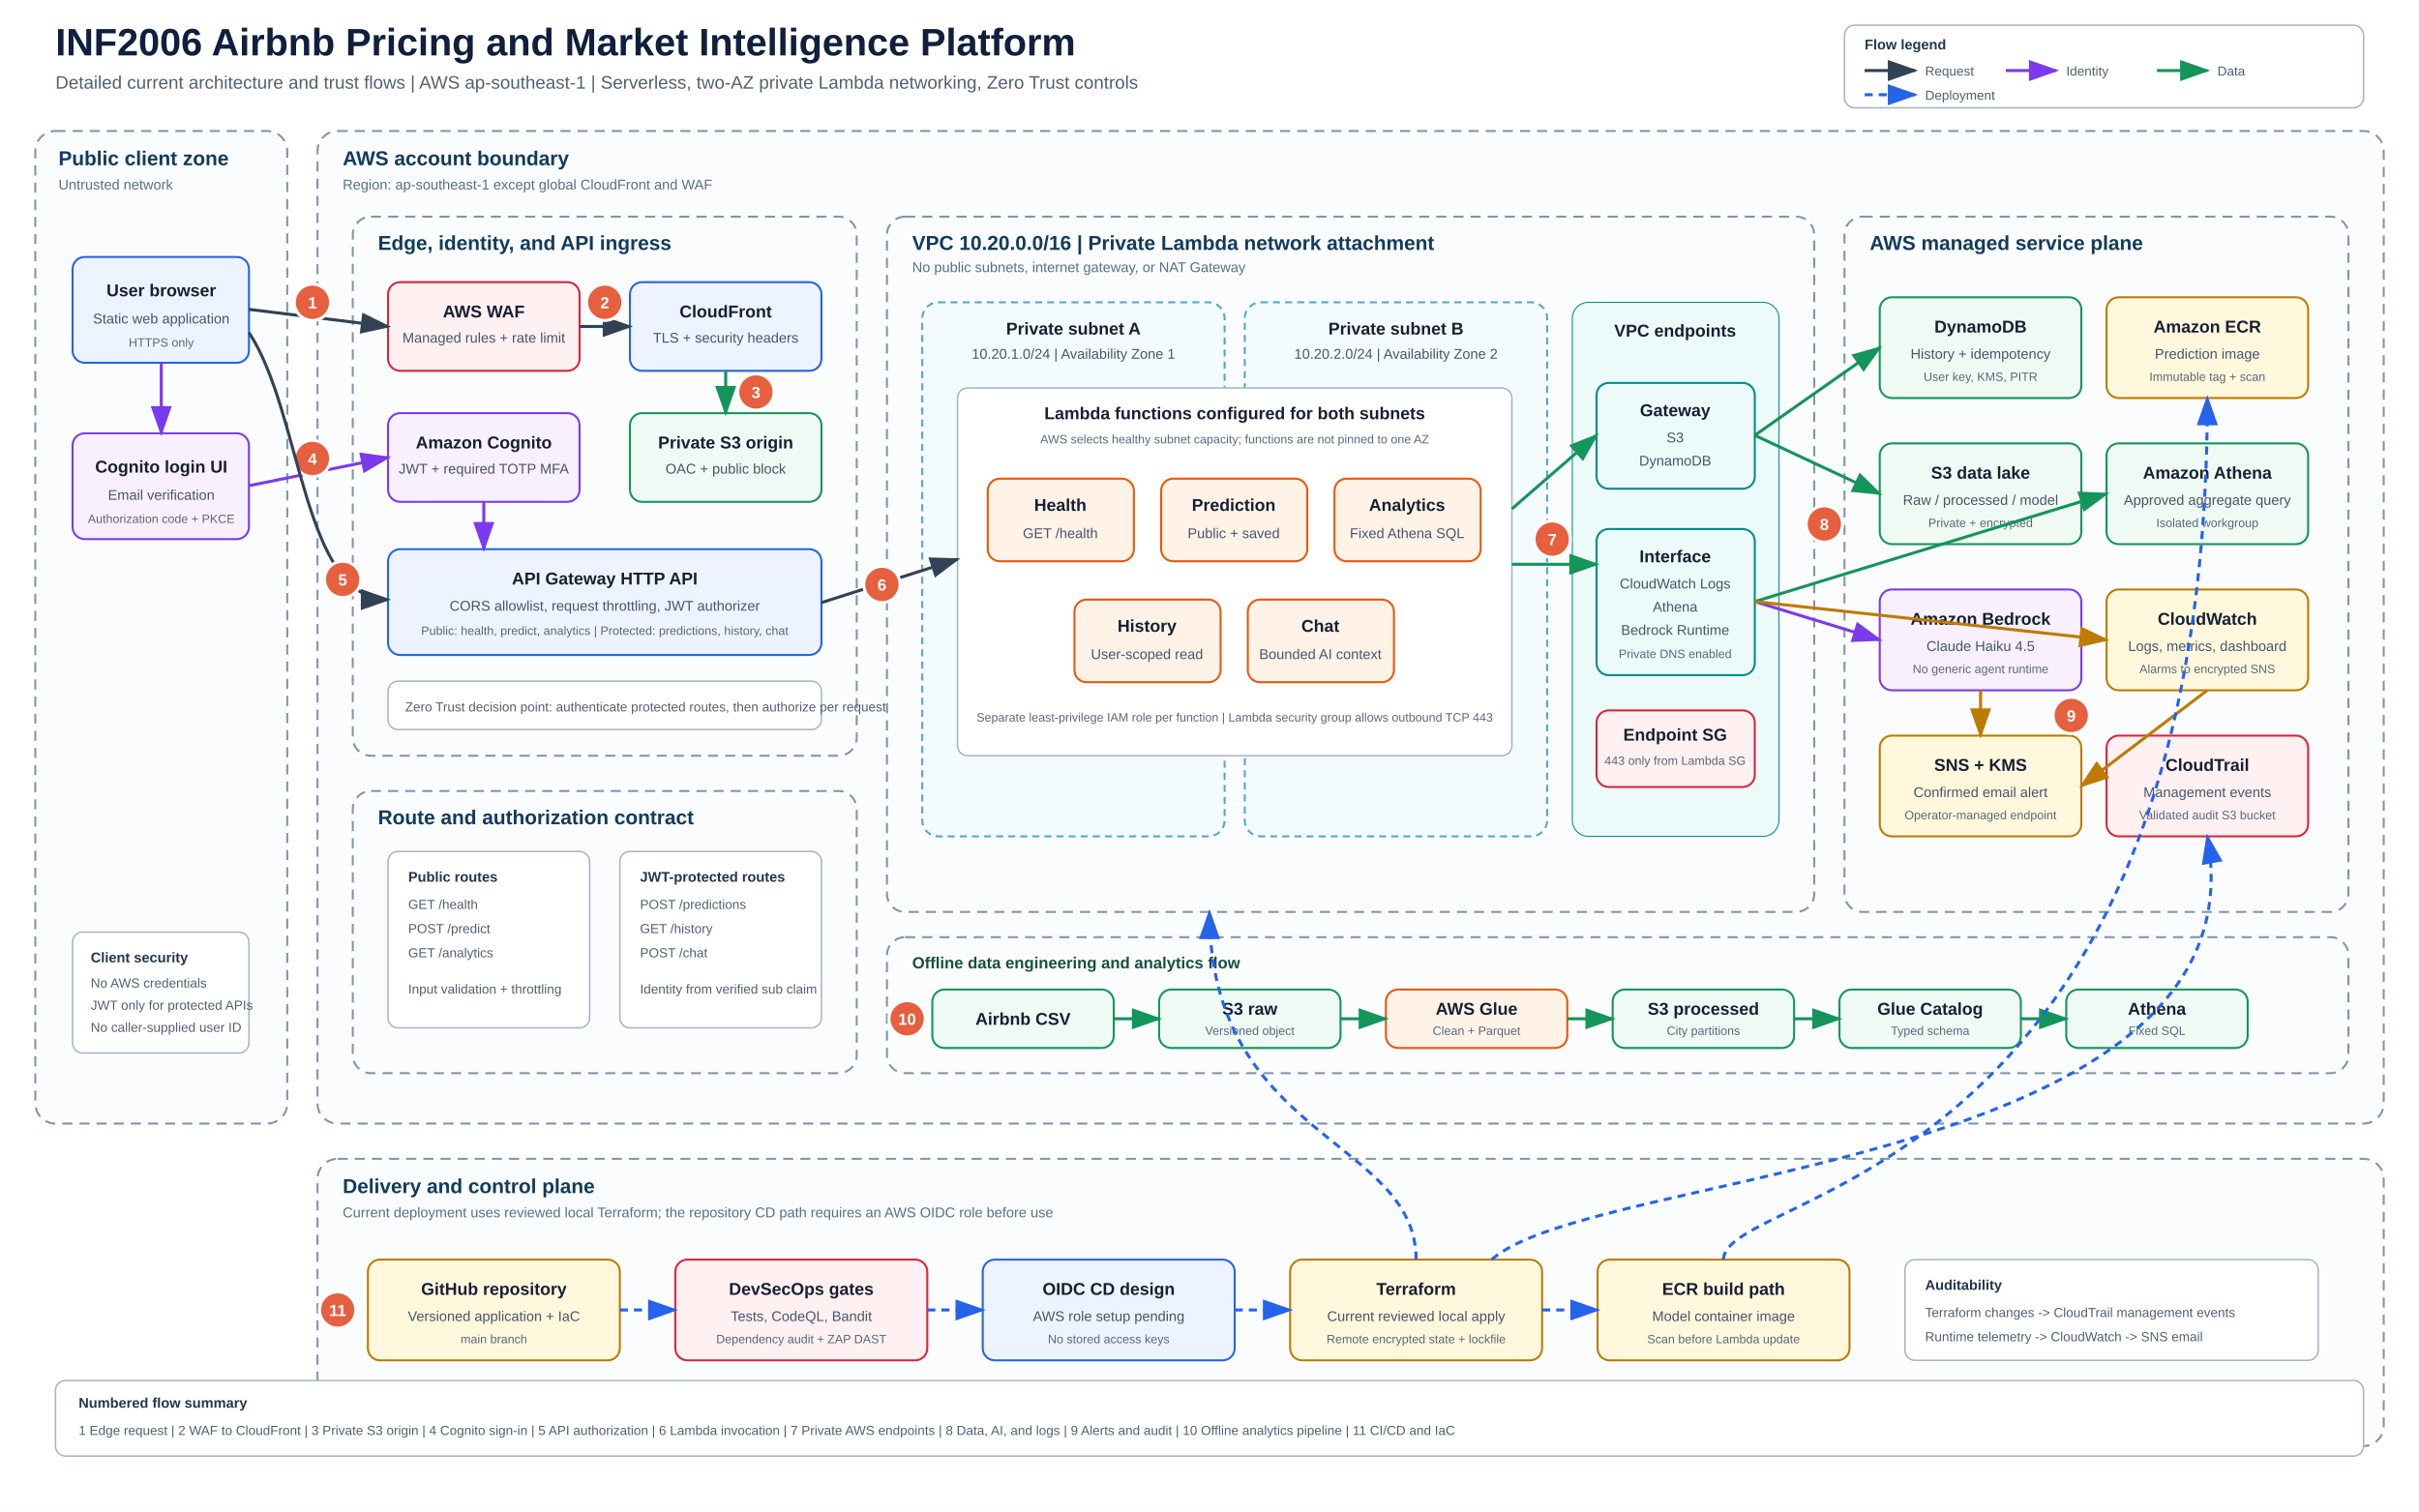
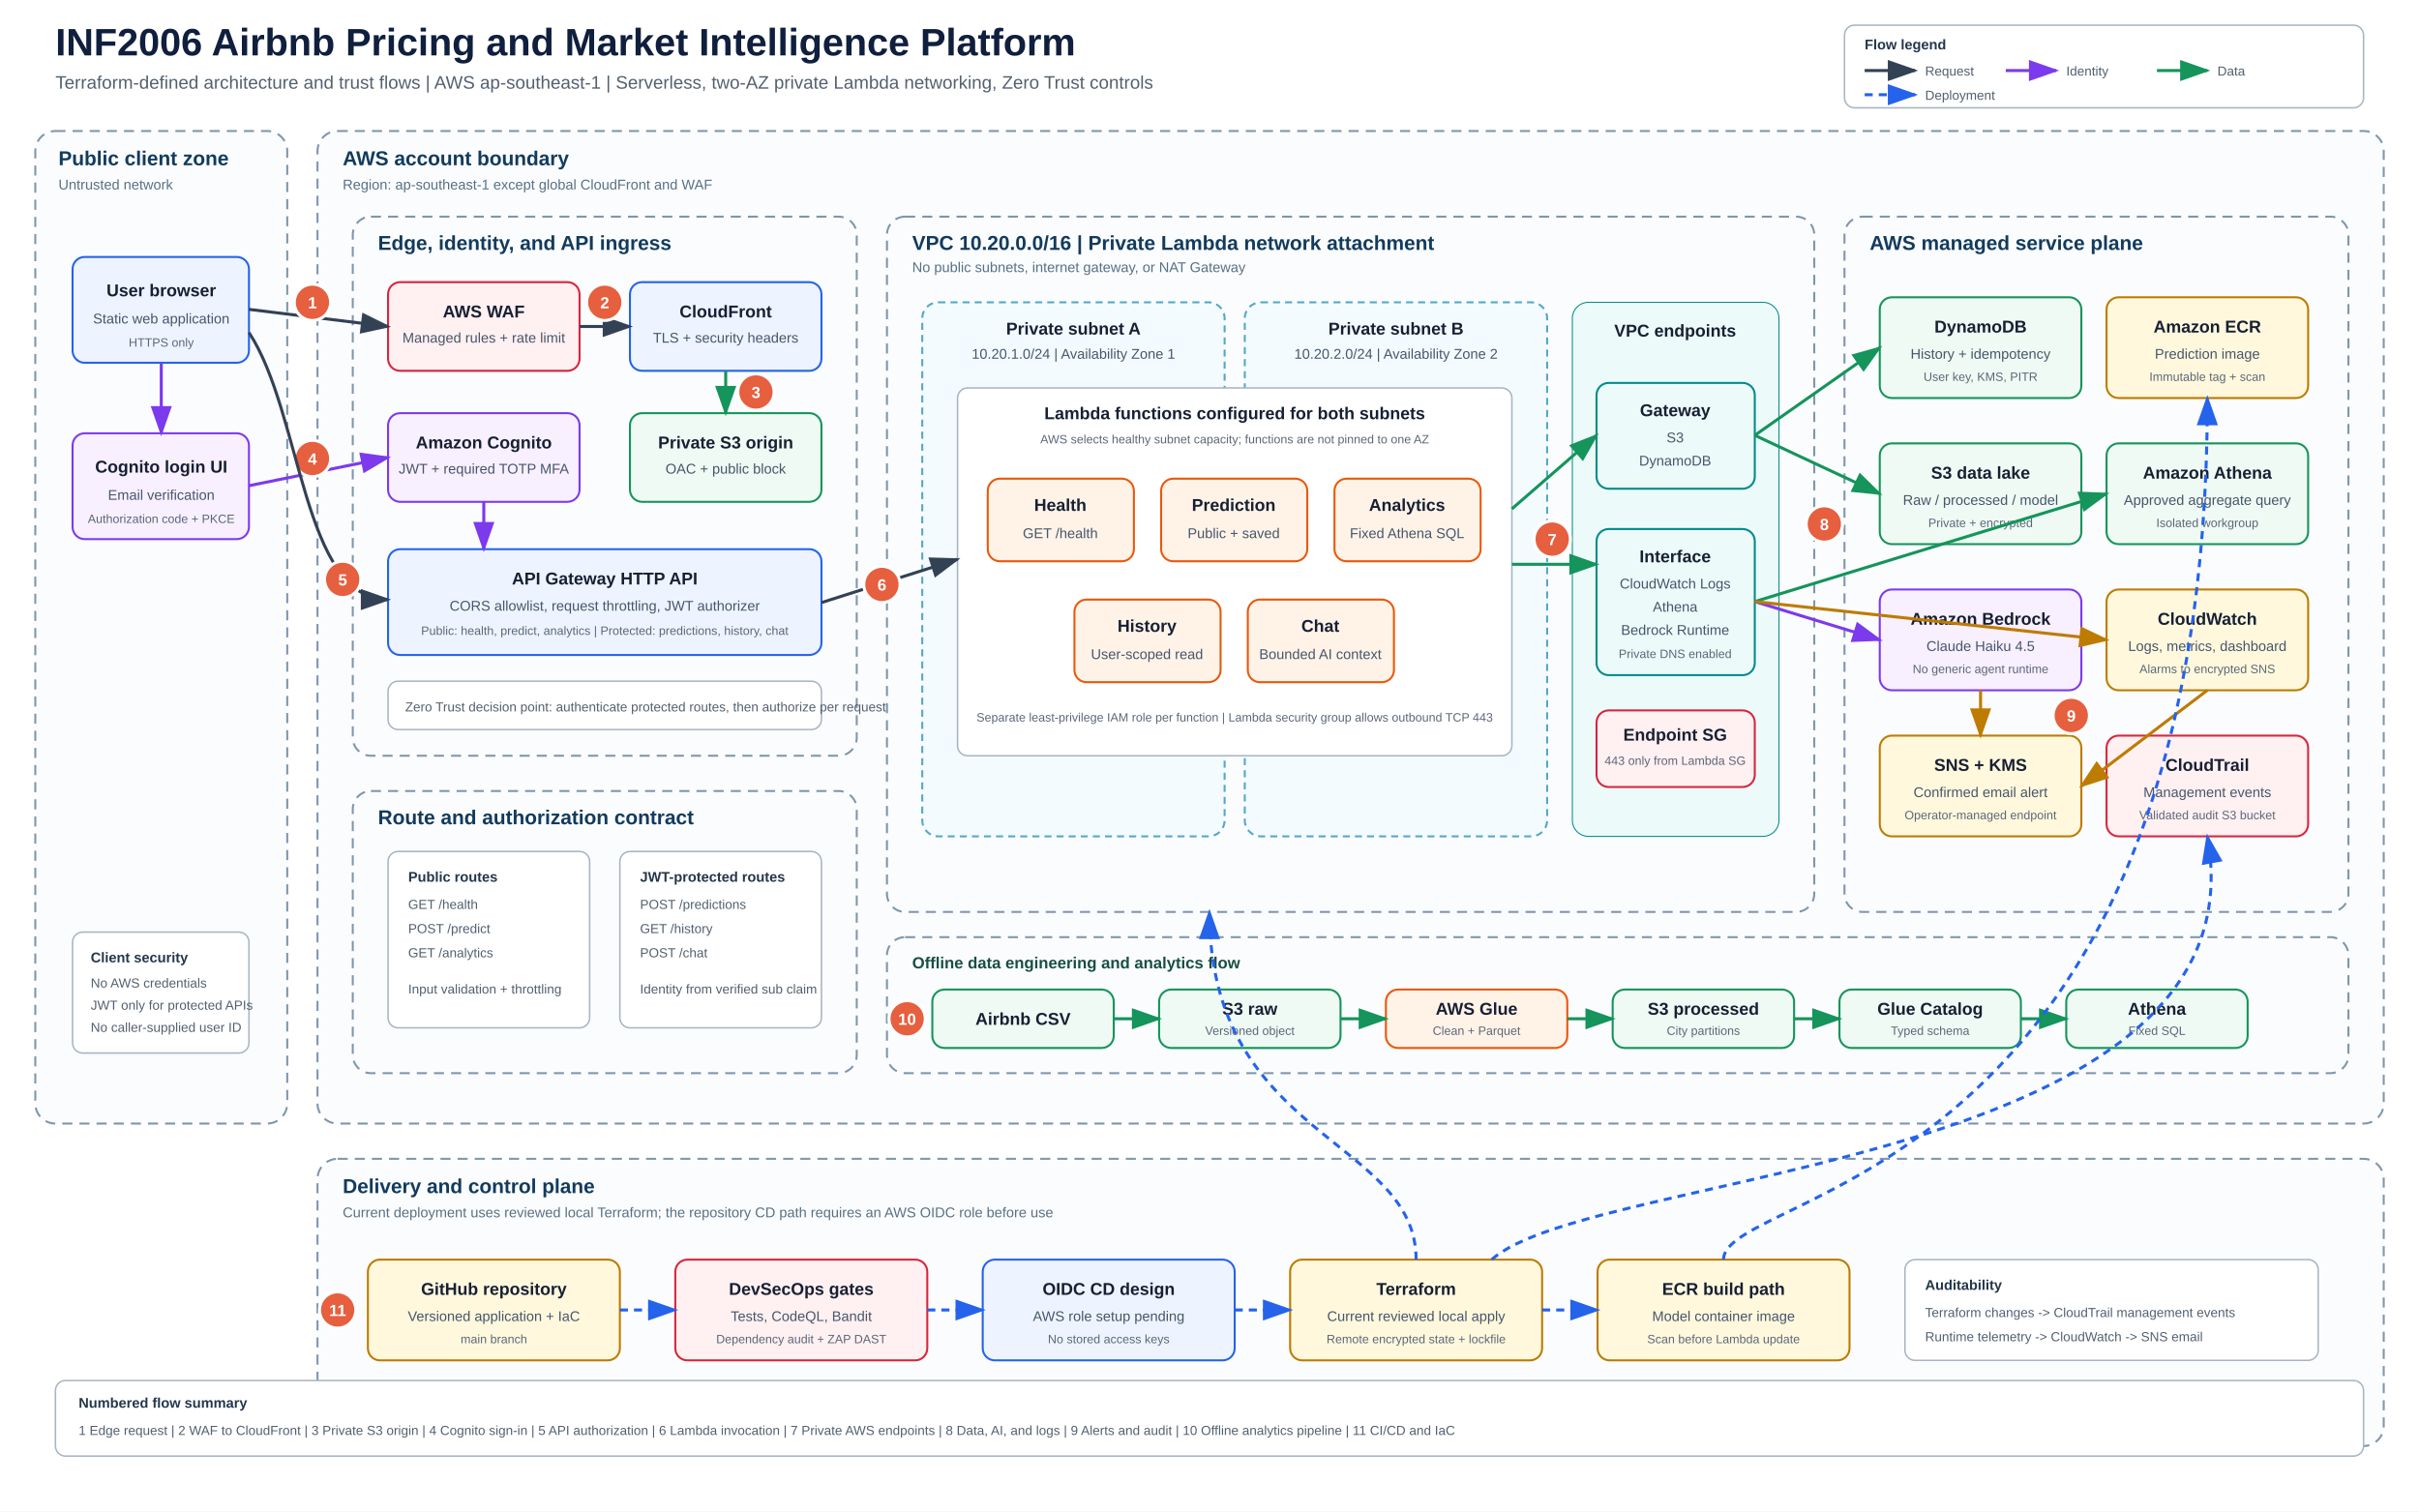
<svg xmlns="http://www.w3.org/2000/svg" width="2400" height="1500" viewBox="0 0 2400 1500">
  <defs>
    <style>
      .title { font: 700 38px Arial, sans-serif; fill: #0f1f3d; }
      .subtitle { font: 18px Arial, sans-serif; fill: #526070; }
      .zone { fill: #fbfcfe; stroke: #7f96ad; stroke-width: 2; stroke-dasharray: 10 7; }
      .zone-title { font: 700 20px Arial, sans-serif; fill: #123b5d; }
      .zone-note { font: 14px Arial, sans-serif; fill: #587083; }
      .az { fill: #f3fbff; stroke: #54a8c7; stroke-width: 2; stroke-dasharray: 7 5; }
      .service { fill: #ffffff; stroke-width: 2; rx: 12; }
      .edge { fill: #edf4ff; stroke: #2563eb; }
      .identity { fill: #f8efff; stroke: #7c3aed; }
      .compute { fill: #fff3e8; stroke: #ea580c; }
      .data { fill: #eefaf3; stroke: #15945b; }
      .network { fill: #edfafa; stroke: #008b8b; }
      .ops { fill: #fff8dd; stroke: #bd7b00; }
      .security { fill: #fff0f1; stroke: #d7263d; }
      .label { font: 700 17px Arial, sans-serif; fill: #172033; text-anchor: middle; }
      .small { font: 14px Arial, sans-serif; fill: #46566b; text-anchor: middle; }
      .tiny { font: 12px Arial, sans-serif; fill: #5b6778; text-anchor: middle; }
      .left { text-anchor: start; }
      .arrow { stroke: #334155; stroke-width: 3; fill: none; marker-end: url(#arrow); }
      .auth-arrow { stroke: #7c3aed; stroke-width: 3; fill: none; marker-end: url(#auth); }
      .data-arrow { stroke: #15945b; stroke-width: 3; fill: none; marker-end: url(#data); }
      .ops-arrow { stroke: #bd7b00; stroke-width: 3; fill: none; marker-end: url(#ops); }
      .deploy-arrow { stroke: #2563eb; stroke-width: 3; stroke-dasharray: 8 6; fill: none; marker-end: url(#deploy); }
      .step-circle { fill: #e65f3f; stroke: #ffffff; stroke-width: 3; }
      .step { font: 700 16px Arial, sans-serif; fill: #ffffff; text-anchor: middle; }
      .callout { fill: #ffffff; stroke: #a8b5c2; stroke-width: 1.5; rx: 10; }
      .callout-title { font: 700 14px Arial, sans-serif; fill: #24364b; }
      .callout-text { font: 13px Arial, sans-serif; fill: #526070; }
      .lane-title { font: 700 16px Arial, sans-serif; fill: #174f42; }
    </style>
    <marker id="arrow" markerWidth="10" markerHeight="7" refX="9" refY="3.5" orient="auto">
      <polygon points="0 0,10 3.5,0 7" fill="#334155" />
    </marker>
    <marker id="auth" markerWidth="10" markerHeight="7" refX="9" refY="3.5" orient="auto">
      <polygon points="0 0,10 3.5,0 7" fill="#7c3aed" />
    </marker>
    <marker id="data" markerWidth="10" markerHeight="7" refX="9" refY="3.5" orient="auto">
      <polygon points="0 0,10 3.5,0 7" fill="#15945b" />
    </marker>
    <marker id="ops" markerWidth="10" markerHeight="7" refX="9" refY="3.5" orient="auto">
      <polygon points="0 0,10 3.5,0 7" fill="#bd7b00" />
    </marker>
    <marker id="deploy" markerWidth="10" markerHeight="7" refX="9" refY="3.5" orient="auto">
      <polygon points="0 0,10 3.5,0 7" fill="#2563eb" />
    </marker>
  </defs>
  <rect width="2400" height="1500" fill="#ffffff" />
  <text x="55" y="55" class="title">INF2006 Airbnb Pricing and Market Intelligence Platform</text>
-   <text x="55" y="88" class="subtitle">Detailed current architecture and trust flows | AWS ap-southeast-1 | Serverless, two-AZ private Lambda networking, Zero Trust controls</text>
+   <text x="55" y="88" class="subtitle">Terraform-defined architecture and trust flows | AWS ap-southeast-1 | Serverless, two-AZ private Lambda networking, Zero Trust controls</text>
  <rect x="1830" y="25" width="515" height="82" class="callout" />
  <text x="1850" y="49" class="callout-title">Flow legend</text>
  <line x1="1850" y1="70" x2="1900" y2="70" class="arrow" />
  <text x="1910" y="75" class="callout-text">Request</text>
  <line x1="1990" y1="70" x2="2040" y2="70" class="auth-arrow" />
  <text x="2050" y="75" class="callout-text">Identity</text>
  <line x1="2140" y1="70" x2="2190" y2="70" class="data-arrow" />
  <text x="2200" y="75" class="callout-text">Data</text>
  <line x1="1850" y1="94" x2="1900" y2="94" class="deploy-arrow" />
  <text x="1910" y="99" class="callout-text">Deployment</text>
  <rect x="35" y="130" width="250" height="985" class="zone" rx="20" />
  <text x="58" y="164" class="zone-title">Public client zone</text>
  <text x="58" y="188" class="zone-note">Untrusted network</text>
  <rect x="72" y="255" width="175" height="105" class="service edge" />
  <text x="160" y="294" class="label">User browser</text>
  <text x="160" y="321" class="small">Static web application</text>
  <text x="160" y="344" class="tiny">HTTPS only</text>
  <rect x="72" y="430" width="175" height="105" class="service identity" />
  <text x="160" y="469" class="label">Cognito login UI</text>
  <text x="160" y="496" class="small">Email verification</text>
  <text x="160" y="519" class="tiny">Authorization code + PKCE</text>
  <rect x="72" y="925" width="175" height="120" class="callout" />
  <text x="90" y="955" class="callout-title">Client security</text>
  <text x="90" y="980" class="callout-text">No AWS credentials</text>
  <text x="90" y="1002" class="callout-text">JWT only for protected APIs</text>
  <text x="90" y="1024" class="callout-text">No caller-supplied user ID</text>
  <rect x="315" y="130" width="2050" height="985" class="zone" rx="20" />
  <text x="340" y="164" class="zone-title">AWS account boundary</text>
  <text x="340" y="188" class="zone-note">Region: ap-southeast-1 except global CloudFront and WAF</text>
  <rect x="350" y="215" width="500" height="535" class="zone" rx="18" />
  <text x="375" y="248" class="zone-title">Edge, identity, and API ingress</text>
  <rect x="385" y="280" width="190" height="88" class="service security" />
  <text x="480" y="315" class="label">AWS WAF</text>
  <text x="480" y="340" class="small">Managed rules + rate limit</text>
  <rect x="625" y="280" width="190" height="88" class="service edge" />
  <text x="720" y="315" class="label">CloudFront</text>
  <text x="720" y="340" class="small">TLS + security headers</text>
  <rect x="625" y="410" width="190" height="88" class="service data" />
  <text x="720" y="445" class="label">Private S3 origin</text>
  <text x="720" y="470" class="small">OAC + public block</text>
  <rect x="385" y="410" width="190" height="88" class="service identity" />
  <text x="480" y="445" class="label">Amazon Cognito</text>
  <text x="480" y="470" class="small">JWT + required TOTP MFA</text>
  <rect x="385" y="545" width="430" height="105" class="service edge" />
  <text x="600" y="580" class="label">API Gateway HTTP API</text>
  <text x="600" y="606" class="small">CORS allowlist, request throttling, JWT authorizer</text>
  <text x="600" y="630" class="tiny">Public: health, predict, analytics | Protected: predictions, history, chat</text>
  <rect x="385" y="676" width="430" height="48" class="callout" />
  <text x="402" y="706" class="callout-text">Zero Trust decision point: authenticate protected routes, then authorize per request.</text>
  <rect x="880" y="215" width="920" height="690" class="zone" rx="18" />
  <text x="905" y="248" class="zone-title">VPC 10.20.0.0/16 | Private Lambda network attachment</text>
  <text x="905" y="270" class="zone-note">No public subnets, internet gateway, or NAT Gateway</text>
  <rect x="915" y="300" width="300" height="530" class="az" rx="16" />
  <text x="1065" y="332" class="label">Private subnet A</text>
  <text x="1065" y="356" class="small">10.20.1.0/24 | Availability Zone 1</text>
  <rect x="1235" y="300" width="300" height="530" class="az" rx="16" />
  <text x="1385" y="332" class="label">Private subnet B</text>
  <text x="1385" y="356" class="small">10.20.2.0/24 | Availability Zone 2</text>
  <rect x="950" y="385" width="550" height="365" class="callout" />
  <text x="1225" y="416" class="label">Lambda functions configured for both subnets</text>
  <text x="1225" y="440" class="tiny">AWS selects healthy subnet capacity; functions are not pinned to one AZ</text>
  <rect x="980" y="475" width="145" height="82" class="service compute" />
  <text x="1052" y="507" class="label">Health</text>
  <text x="1052" y="534" class="small">GET /health</text>
  <rect x="1152" y="475" width="145" height="82" class="service compute" />
  <text x="1224" y="507" class="label">Prediction</text>
  <text x="1224" y="534" class="small">Public + saved</text>
  <rect x="1324" y="475" width="145" height="82" class="service compute" />
  <text x="1396" y="507" class="label">Analytics</text>
  <text x="1396" y="534" class="small">Fixed Athena SQL</text>
  <rect x="1066" y="595" width="145" height="82" class="service compute" />
  <text x="1138" y="627" class="label">History</text>
  <text x="1138" y="654" class="small">User-scoped read</text>
  <rect x="1238" y="595" width="145" height="82" class="service compute" />
  <text x="1310" y="627" class="label">Chat</text>
  <text x="1310" y="654" class="small">Bounded AI context</text>
  <text x="1225" y="716" class="tiny">Separate least-privilege IAM role per function | Lambda security group allows outbound TCP 443</text>
  <rect x="1560" y="300" width="205" height="530" class="network" rx="16" />
  <text x="1662" y="334" class="label">VPC endpoints</text>
  <rect x="1584" y="380" width="157" height="105" class="service network" />
  <text x="1662" y="413" class="label">Gateway</text>
  <text x="1662" y="439" class="small">S3</text>
  <text x="1662" y="462" class="small">DynamoDB</text>
  <rect x="1584" y="525" width="157" height="145" class="service network" />
  <text x="1662" y="558" class="label">Interface</text>
  <text x="1662" y="584" class="small">CloudWatch Logs</text>
  <text x="1662" y="607" class="small">Athena</text>
  <text x="1662" y="630" class="small">Bedrock Runtime</text>
  <text x="1662" y="653" class="tiny">Private DNS enabled</text>
  <rect x="1584" y="705" width="157" height="76" class="service security" />
  <text x="1662" y="735" class="label">Endpoint SG</text>
  <text x="1662" y="759" class="tiny">443 only from Lambda SG</text>
  <rect x="1830" y="215" width="500" height="690" class="zone" rx="18" />
  <text x="1855" y="248" class="zone-title">AWS managed service plane</text>
  <rect x="1865" y="295" width="200" height="100" class="service data" />
  <text x="1965" y="330" class="label">DynamoDB</text>
  <text x="1965" y="356" class="small">History + idempotency</text>
  <text x="1965" y="378" class="tiny">User key, KMS, PITR</text>
  <rect x="2090" y="295" width="200" height="100" class="service ops" />
  <text x="2190" y="330" class="label">Amazon ECR</text>
  <text x="2190" y="356" class="small">Prediction image</text>
  <text x="2190" y="378" class="tiny">Immutable tag + scan</text>
  <rect x="1865" y="440" width="200" height="100" class="service data" />
  <text x="1965" y="475" class="label">S3 data lake</text>
  <text x="1965" y="501" class="small">Raw / processed / model</text>
  <text x="1965" y="523" class="tiny">Private + encrypted</text>
  <rect x="2090" y="440" width="200" height="100" class="service data" />
  <text x="2190" y="475" class="label">Amazon Athena</text>
  <text x="2190" y="501" class="small">Approved aggregate query</text>
  <text x="2190" y="523" class="tiny">Isolated workgroup</text>
  <rect x="1865" y="585" width="200" height="100" class="service identity" />
  <text x="1965" y="620" class="label">Amazon Bedrock</text>
  <text x="1965" y="646" class="small">Claude Haiku 4.5</text>
  <text x="1965" y="668" class="tiny">No generic agent runtime</text>
  <rect x="2090" y="585" width="200" height="100" class="service ops" />
  <text x="2190" y="620" class="label">CloudWatch</text>
  <text x="2190" y="646" class="small">Logs, metrics, dashboard</text>
  <text x="2190" y="668" class="tiny">Alarms to encrypted SNS</text>
  <rect x="1865" y="730" width="200" height="100" class="service ops" />
  <text x="1965" y="765" class="label">SNS + KMS</text>
  <text x="1965" y="791" class="small">Confirmed email alert</text>
  <text x="1965" y="813" class="tiny">Operator-managed endpoint</text>
  <rect x="2090" y="730" width="200" height="100" class="service security" />
  <text x="2190" y="765" class="label">CloudTrail</text>
  <text x="2190" y="791" class="small">Management events</text>
  <text x="2190" y="813" class="tiny">Validated audit S3 bucket</text>
  <rect x="350" y="785" width="500" height="280" class="zone" rx="18" />
  <text x="375" y="818" class="zone-title">Route and authorization contract</text>
  <rect x="385" y="845" width="200" height="175" class="callout" />
  <text x="405" y="875" class="callout-title">Public routes</text>
  <text x="405" y="902" class="callout-text">GET /health</text>
  <text x="405" y="926" class="callout-text">POST /predict</text>
  <text x="405" y="950" class="callout-text">GET /analytics</text>
  <text x="405" y="986" class="callout-text">Input validation + throttling</text>
  <rect x="615" y="845" width="200" height="175" class="callout" />
  <text x="635" y="875" class="callout-title">JWT-protected routes</text>
  <text x="635" y="902" class="callout-text">POST /predictions</text>
  <text x="635" y="926" class="callout-text">GET /history</text>
  <text x="635" y="950" class="callout-text">POST /chat</text>
  <text x="635" y="986" class="callout-text">Identity from verified sub claim</text>
  <rect x="880" y="930" width="1450" height="135" class="zone" rx="18" />
  <text x="905" y="961" class="lane-title">Offline data engineering and analytics flow</text>
  <rect x="925" y="982" width="180" height="58" class="service data" />
  <text x="1015" y="1017" class="label">Airbnb CSV</text>
  <rect x="1150" y="982" width="180" height="58" class="service data" />
  <text x="1240" y="1007" class="label">S3 raw</text>
  <text x="1240" y="1027" class="tiny">Versioned object</text>
  <rect x="1375" y="982" width="180" height="58" class="service compute" />
  <text x="1465" y="1007" class="label">AWS Glue</text>
  <text x="1465" y="1027" class="tiny">Clean + Parquet</text>
  <rect x="1600" y="982" width="180" height="58" class="service data" />
  <text x="1690" y="1007" class="label">S3 processed</text>
  <text x="1690" y="1027" class="tiny">City partitions</text>
  <rect x="1825" y="982" width="180" height="58" class="service data" />
  <text x="1915" y="1007" class="label">Glue Catalog</text>
  <text x="1915" y="1027" class="tiny">Typed schema</text>
  <rect x="2050" y="982" width="180" height="58" class="service data" />
  <text x="2140" y="1007" class="label">Athena</text>
  <text x="2140" y="1027" class="tiny">Fixed SQL</text>
  <rect x="315" y="1150" width="2050" height="285" class="zone" rx="20" />
  <text x="340" y="1184" class="zone-title">Delivery and control plane</text>
  <text x="340" y="1208" class="zone-note">Current deployment uses reviewed local Terraform; the repository CD path requires an AWS OIDC role before use</text>
  <rect x="365" y="1250" width="250" height="100" class="service ops" />
  <text x="490" y="1285" class="label">GitHub repository</text>
  <text x="490" y="1311" class="small">Versioned application + IaC</text>
  <text x="490" y="1333" class="tiny">main branch</text>
  <rect x="670" y="1250" width="250" height="100" class="service security" />
  <text x="795" y="1285" class="label">DevSecOps gates</text>
  <text x="795" y="1311" class="small">Tests, CodeQL, Bandit</text>
  <text x="795" y="1333" class="tiny">Dependency audit + ZAP DAST</text>
  <rect x="975" y="1250" width="250" height="100" class="service edge" />
  <text x="1100" y="1285" class="label">OIDC CD design</text>
  <text x="1100" y="1311" class="small">AWS role setup pending</text>
  <text x="1100" y="1333" class="tiny">No stored access keys</text>
  <rect x="1280" y="1250" width="250" height="100" class="service ops" />
  <text x="1405" y="1285" class="label">Terraform</text>
  <text x="1405" y="1311" class="small">Current reviewed local apply</text>
  <text x="1405" y="1333" class="tiny">Remote encrypted state + lockfile</text>
  <rect x="1585" y="1250" width="250" height="100" class="service ops" />
  <text x="1710" y="1285" class="label">ECR build path</text>
  <text x="1710" y="1311" class="small">Model container image</text>
  <text x="1710" y="1333" class="tiny">Scan before Lambda update</text>
  <rect x="1890" y="1250" width="410" height="100" class="callout" />
  <text x="1910" y="1280" class="callout-title">Auditability</text>
  <text x="1910" y="1307" class="callout-text">Terraform changes -&gt; CloudTrail management events</text>
  <text x="1910" y="1331" class="callout-text">Runtime telemetry -&gt; CloudWatch -&gt; SNS email</text>
  <path d="M247 307 L385 324" class="arrow" />
  <circle cx="310" cy="300" r="18" class="step-circle" />
  <text x="310" y="306" class="step">1</text>
  <path d="M575 324 L625 324" class="arrow" />
  <circle cx="600" cy="300" r="18" class="step-circle" />
  <text x="600" y="306" class="step">2</text>
  <path d="M720 368 L720 410" class="data-arrow" />
  <circle cx="750" cy="389" r="18" class="step-circle" />
  <text x="750" y="395" class="step">3</text>
  <path d="M160 360 L160 430" class="auth-arrow" />
  <path d="M247 482 L385 454" class="auth-arrow" />
  <circle cx="310" cy="455" r="18" class="step-circle" />
  <text x="310" y="461" class="step">4</text>
  <path d="M247 330 C300 410 300 595 385 595" class="arrow" />
  <path d="M480 498 L480 545" class="auth-arrow" />
  <circle cx="340" cy="575" r="18" class="step-circle" />
  <text x="340" y="581" class="step">5</text>
  <path d="M815 598 L950 555" class="arrow" />
  <circle cx="875" cy="580" r="18" class="step-circle" />
  <text x="875" y="586" class="step">6</text>
  <path d="M1500 505 L1584 432" class="data-arrow" />
  <path d="M1500 560 L1584 560" class="data-arrow" />
  <circle cx="1540" cy="535" r="18" class="step-circle" />
  <text x="1540" y="541" class="step">7</text>
  <path d="M1741 432 L1865 345" class="data-arrow" />
  <path d="M1741 432 L1865 490" class="data-arrow" />
  <path d="M1741 597 L2090 490" class="data-arrow" />
  <path d="M1741 597 L1865 635" class="auth-arrow" />
  <path d="M1741 597 L2090 635" class="ops-arrow" />
  <circle cx="1810" cy="520" r="18" class="step-circle" />
  <text x="1810" y="526" class="step">8</text>
  <path d="M1965 685 L1965 730" class="ops-arrow" />
  <path d="M2190 685 L2065 780" class="ops-arrow" />
  <circle cx="2055" cy="710" r="18" class="step-circle" />
  <text x="2055" y="716" class="step">9</text>
  <path d="M1105 1011 L1150 1011" class="data-arrow" />
  <path d="M1330 1011 L1375 1011" class="data-arrow" />
  <path d="M1555 1011 L1600 1011" class="data-arrow" />
  <path d="M1780 1011 L1825 1011" class="data-arrow" />
  <path d="M2005 1011 L2050 1011" class="data-arrow" />
  <circle cx="900" cy="1011" r="18" class="step-circle" />
  <text x="900" y="1017" class="step">10</text>
  <path d="M615 1300 L670 1300" class="deploy-arrow" />
  <path d="M920 1300 L975 1300" class="deploy-arrow" />
  <path d="M1225 1300 L1280 1300" class="deploy-arrow" />
  <path d="M1530 1300 L1585 1300" class="deploy-arrow" />
  <path d="M1710 1250 C1710 1180 2190 1180 2190 395" class="deploy-arrow" />
  <path d="M1405 1250 C1405 1130 1200 1130 1200 905" class="deploy-arrow" />
  <path d="M1480 1250 C1580 1160 2250 1160 2190 830" class="deploy-arrow" />
  <circle cx="335" cy="1300" r="18" class="step-circle" />
  <text x="335" y="1306" class="step">11</text>
  <rect x="55" y="1370" width="2290" height="75" class="callout" />
  <text x="78" y="1397" class="callout-title">Numbered flow summary</text>
  <text x="78" y="1424" class="callout-text">1 Edge request  |  2 WAF to CloudFront  |  3 Private S3 origin  |  4 Cognito sign-in  |  5 API authorization  |  6 Lambda invocation  |  7 Private AWS endpoints  |  8 Data, AI, and logs  |  9 Alerts and audit  |  10 Offline analytics pipeline  |  11 CI/CD and IaC</text>
</svg>
